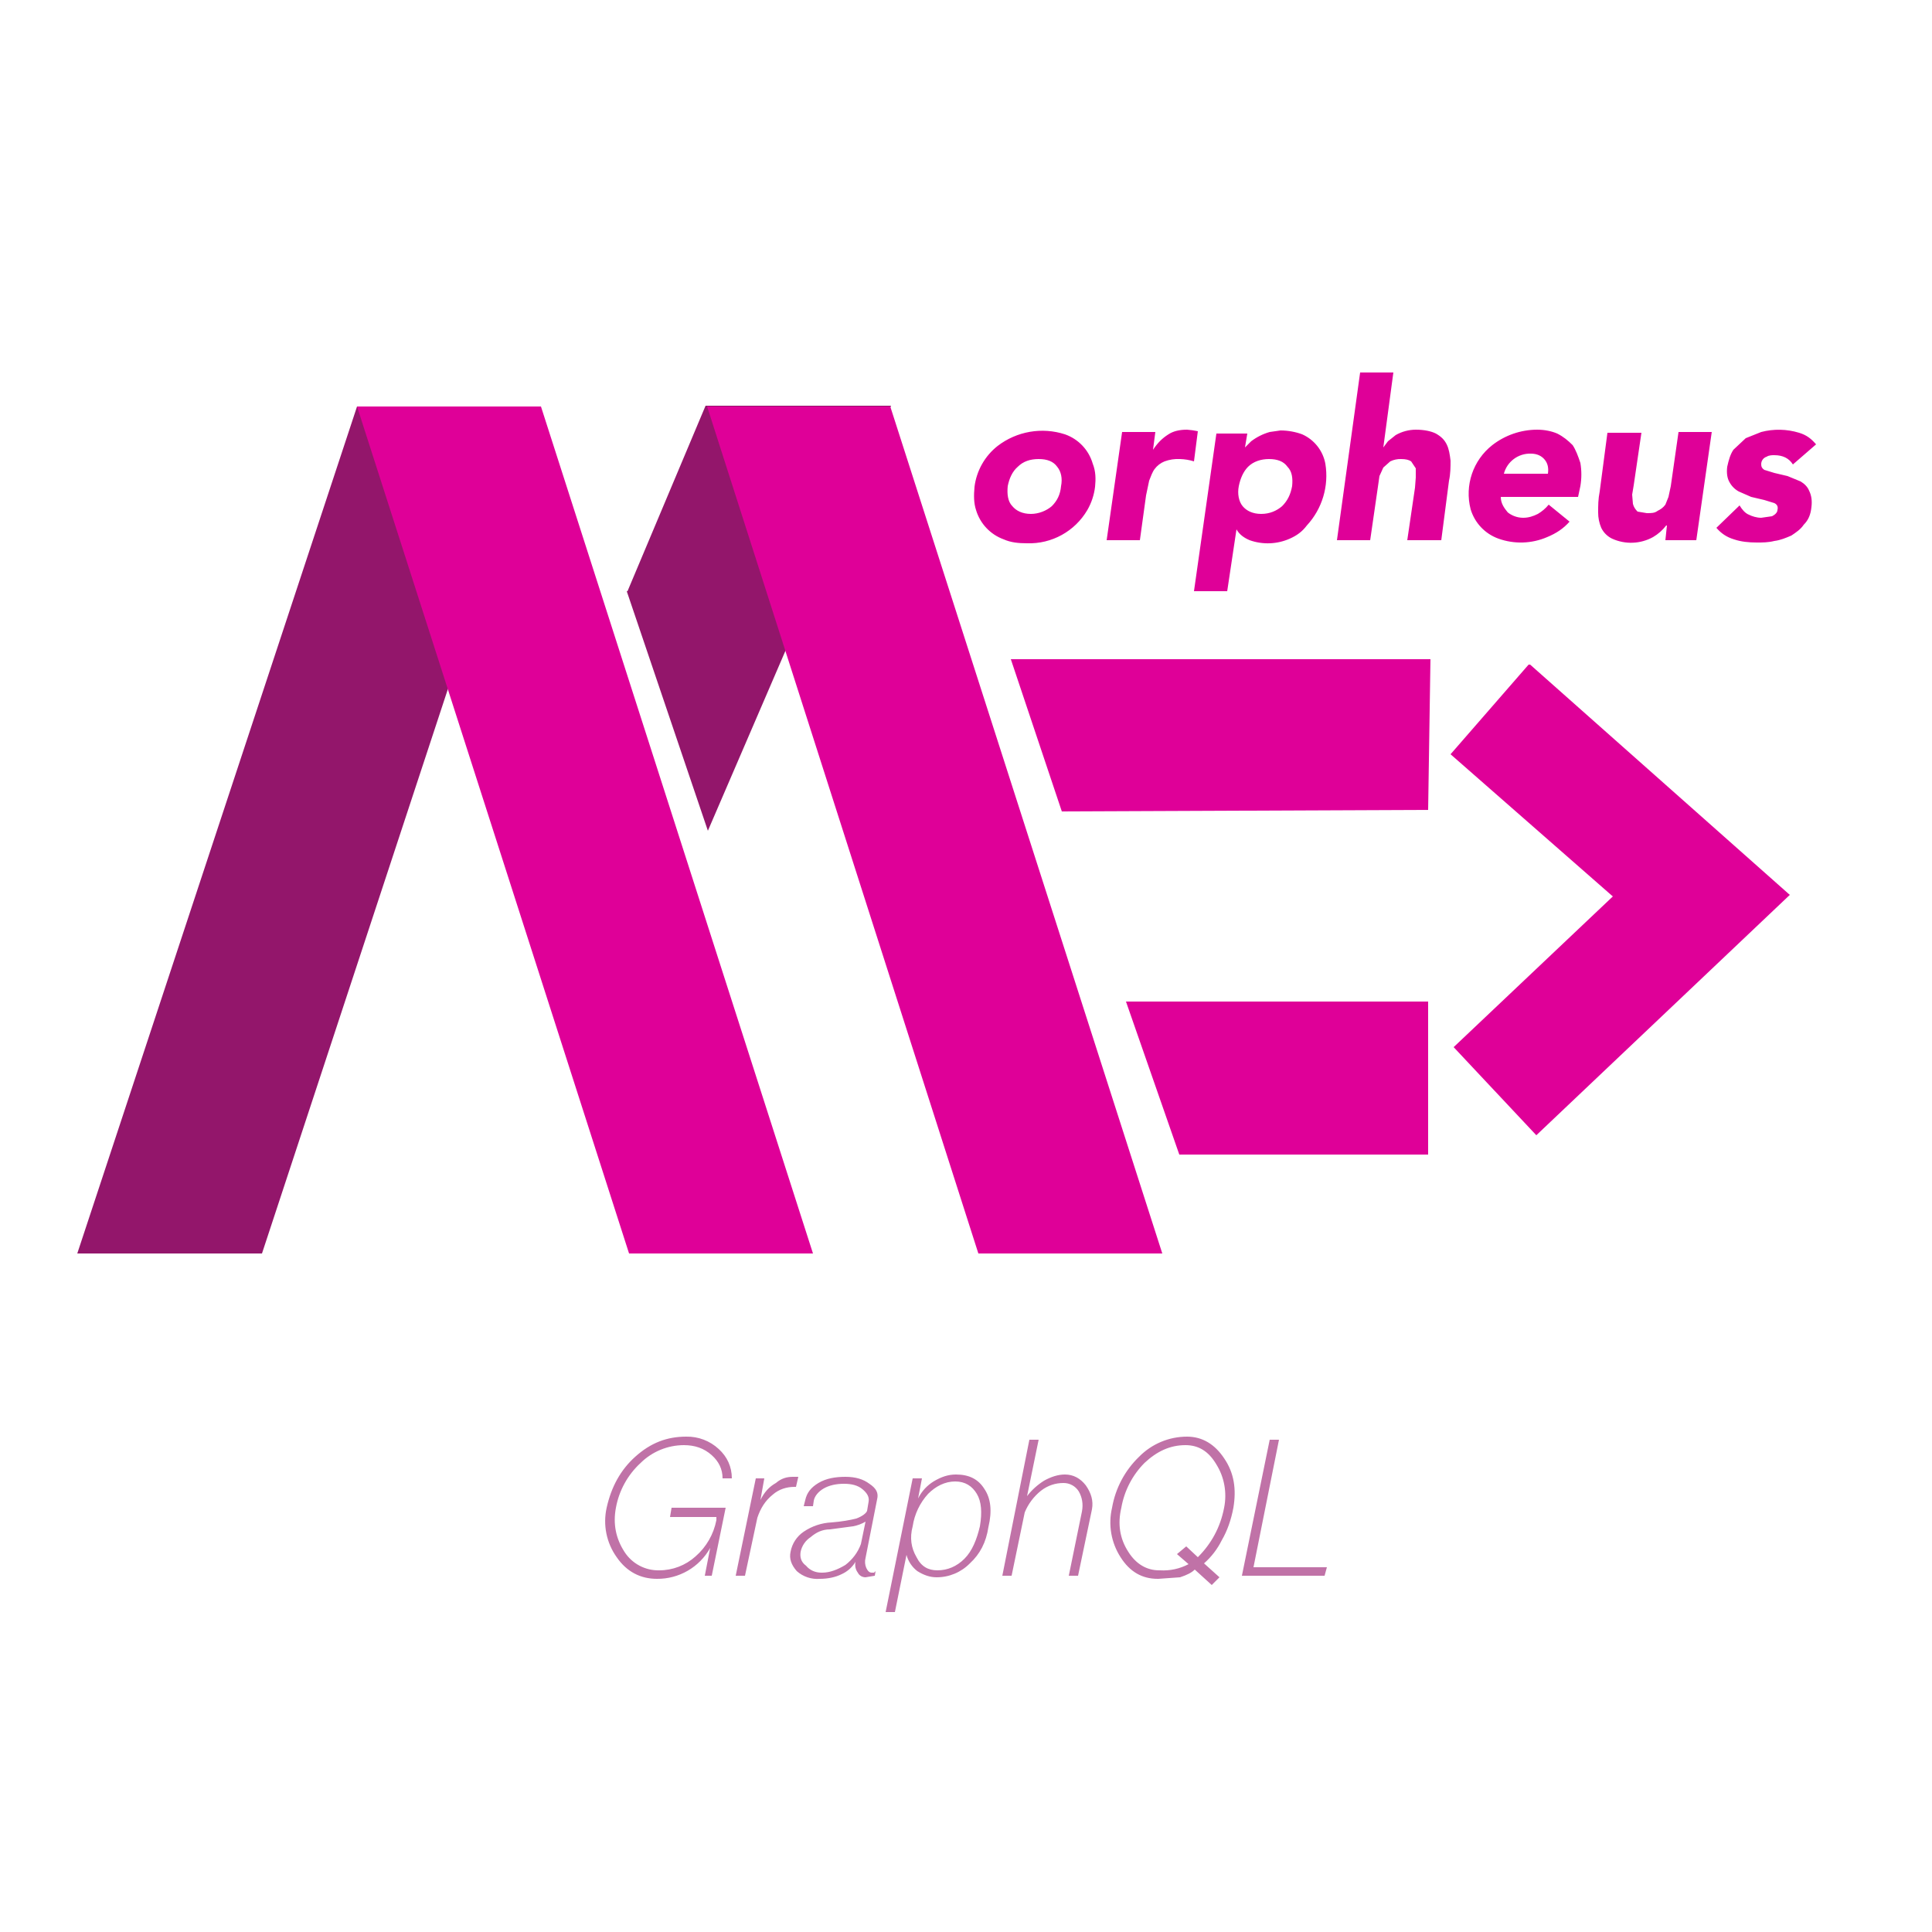
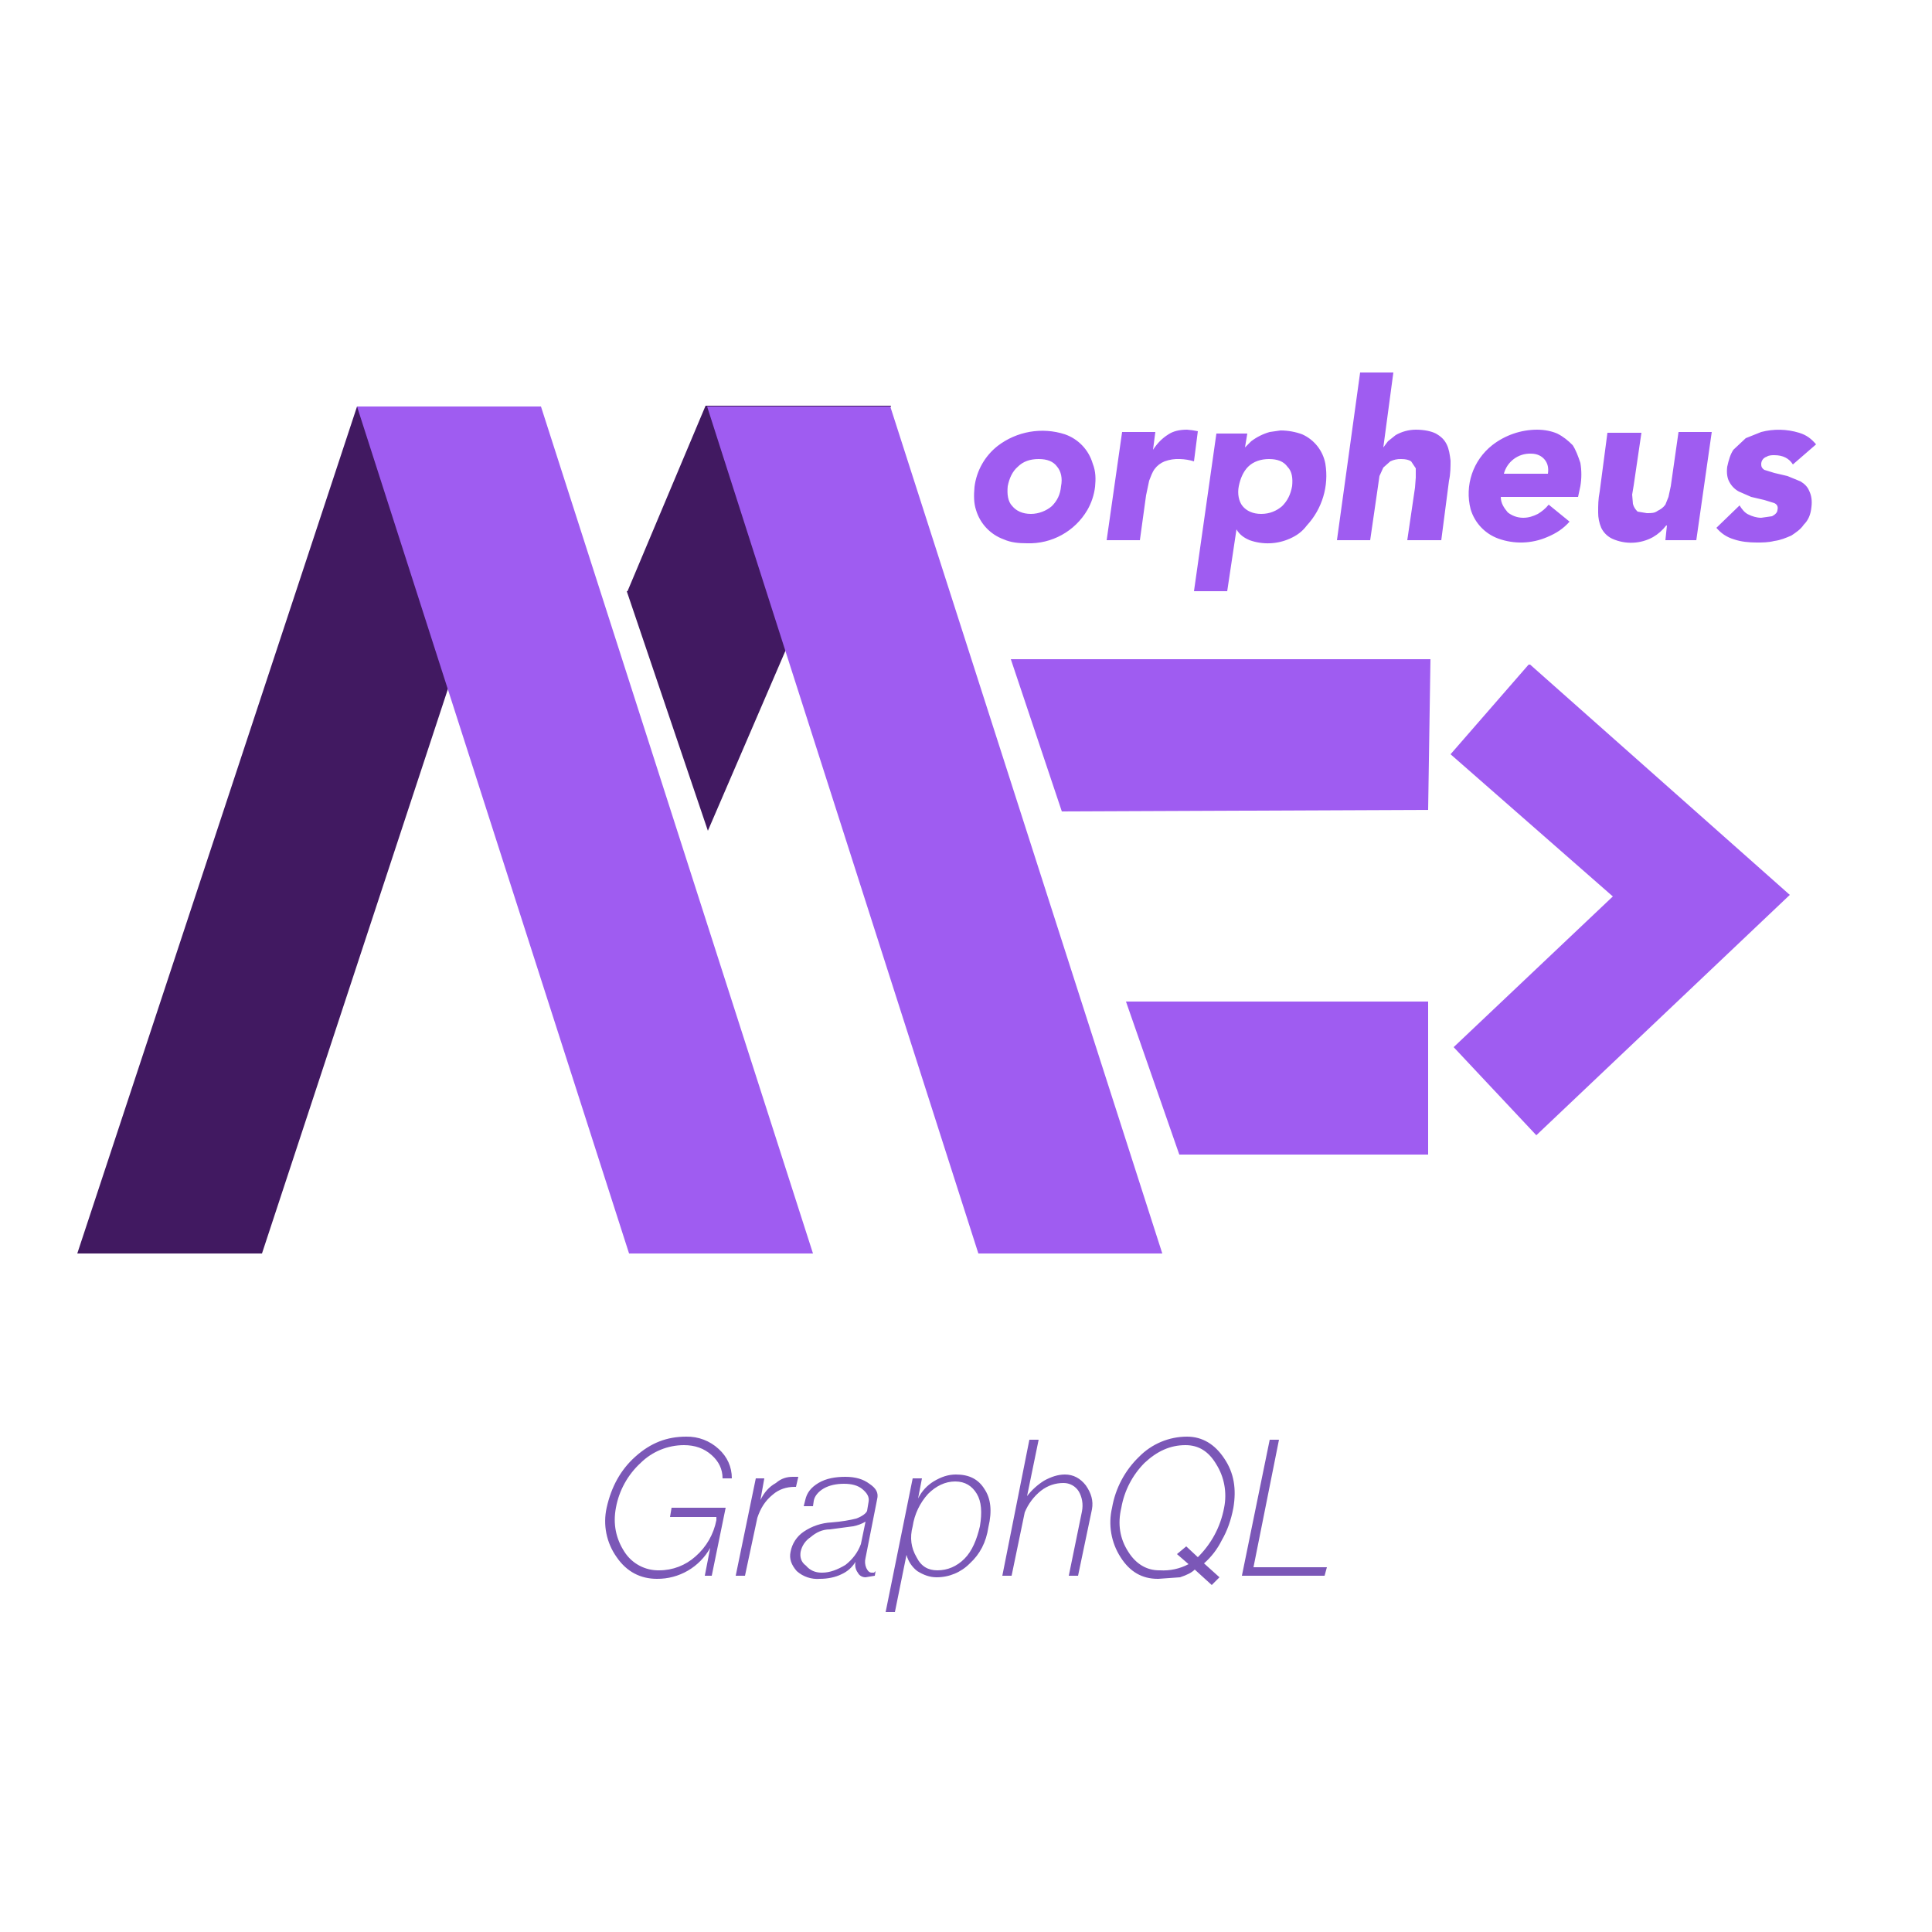
- <svg width="120px" height="120px" viewBox="0 0 250 250">
-   <path fill="#93166b" d="M46.2 52.6L10 162.2h23.9L70 52.6H46.2zm35 23.9l10.1-24h24l-23.7 55-10.5-31z" />
-   <path fill="#c072a7" d="M115.8 208.6h-1.2l3.5-17.3h1.2l-.5 2.6c.5-1 1.2-1.7 2-2.2 1-.6 1.9-.9 2.9-.9 1.7 0 2.9.6 3.7 1.9.8 1.2 1 2.8.5 4.9-.3 2-1.1 3.5-2.4 4.7a6 6 0 0 1-4.3 1.8c-.9 0-1.7-.3-2.5-.8a3.9 3.9 0 0 1-1.4-2.1l-1.5 7.4zm34-4.3c-2 0-3.6-.9-4.8-2.8a8.3 8.3 0 0 1-1.1-6.4 12 12 0 0 1 3.5-6.6 8.7 8.7 0 0 1 6.2-2.6c2 0 3.6 1 4.8 2.8 1.3 1.9 1.6 4 1.2 6.4-.3 1.6-.8 3-1.5 4.2a9.7 9.7 0 0 1-2.3 3l2 1.8-1 1-2.2-2c-.4.4-1 .7-1.9 1l-2.8.2zm-57.7-.4h-.9l.7-3.6a7.8 7.8 0 0 1-6.9 4c-2.1 0-3.9-.9-5.2-2.8a8 8 0 0 1-1.3-6.4c.6-2.7 1.8-4.9 3.7-6.6 2-1.8 4.1-2.6 6.6-2.6a6 6 0 0 1 4.2 1.6c1.1 1 1.7 2.3 1.7 3.8h-1.2c0-1.2-.5-2.2-1.4-3-1-.9-2.2-1.3-3.6-1.3a8 8 0 0 0-5.6 2.3 10.4 10.4 0 0 0-3.2 5.8c-.4 2.1 0 4 1.1 5.7a5.2 5.2 0 0 0 4.5 2.4 7 7 0 0 0 4.7-1.8 8.3 8.3 0 0 0 2.7-4.7v-.4h-6l.2-1.2h7l-1.8 8.8zm13.2-9H104l.2-.8c.2-.9.7-1.6 1.7-2.2 1-.6 2.2-.8 3.5-.8 1.3 0 2.3.3 3.1.9.9.6 1.2 1.2 1 2l-1.5 7.6a2 2 0 0 0 .1 1.3c.2.4.4.6.7.6h.3l.2-.2-.1.6-1.2.2c-.4 0-.8-.2-1-.6-.3-.4-.4-.9-.3-1.4a4 4 0 0 1-1.8 1.6c-.8.4-1.8.6-2.8.6a4 4 0 0 1-3-1c-.7-.8-1-1.6-.8-2.5a4 4 0 0 1 1.7-2.6 7 7 0 0 1 3.6-1.2c1.3-.1 2.4-.3 3.2-.5.8-.3 1.3-.7 1.4-1l.2-1.2c.1-.6-.2-1.1-.8-1.6-.6-.5-1.4-.7-2.4-.7s-1.9.2-2.6.6c-.7.4-1.2 1-1.3 1.6l-.1.7zm-8.9 9h-1.2l2.6-12.6h1.1l-.5 2.8c.5-1 1.1-1.7 2-2.2.7-.6 1.4-.8 2.2-.8h.7l-.3 1.3h-.2c-1 0-2 .3-2.8 1-1 .8-1.6 1.8-2 3l-1.6 7.5zm75 0h-10.7l3.6-17.6h1.2l-3.3 16.5h9.5l-.3 1.1zm-40.5 0h-1.2l3.5-17.6h1.2l-1.5 7.3c.6-.8 1.4-1.5 2.2-2 .9-.5 1.8-.8 2.7-.8 1.1 0 2 .5 2.7 1.4.7 1 1 2 .8 3.1l-1.8 8.6h-1.2l1.7-8.3c.2-1 0-1.9-.4-2.6a2.3 2.3 0 0 0-2-1.1c-1 0-2 .3-2.9 1a7 7 0 0 0-2.1 2.8l-1.7 8.2zm-24.5-.4c1 0 2-.4 3-1 .9-.7 1.6-1.6 2-2.7l.6-2.9a5 5 0 0 1-1.6.6l-3 .4c-1 0-1.8.4-2.5 1a3 3 0 0 0-1.3 1.9c-.1.6 0 1.3.7 1.8.5.6 1.2.9 2 .9zm14.9-.3c1.3 0 2.5-.5 3.5-1.5s1.6-2.5 2-4.2c.3-1.8.2-3.2-.4-4.2-.6-1-1.5-1.6-2.8-1.6-1.3 0-2.5.6-3.5 1.6a8 8 0 0 0-2 4.2c-.4 1.5-.2 2.8.5 4 .6 1.2 1.5 1.7 2.7 1.7zm28.8 0a7 7 0 0 0 3.7-.8l-1.5-1.3 1.2-1 1.5 1.4c1.7-1.7 2.9-3.8 3.4-6.4.4-2 0-4-1-5.6-1-1.7-2.3-2.5-4-2.5-2 0-3.7.8-5.3 2.3a10.9 10.9 0 0 0-3 5.8c-.5 2.1-.2 4 .9 5.7 1 1.6 2.4 2.4 4 2.4z" />
-   <path fill="#df0098" d="M91.5 52.6h23.7l35.2 109.6h-23.8L91.5 52.6zm-45.3 0H70l35.2 109.6H81.4L46.2 52.6zm99.5 77h39.1v19.8h-32.2l-6.9-19.8zM198 86l33.6 29.8-32.8 31.1-10.7-11.4 20.6-19.5-21-18.4L197.8 86zm-67.2-.7l6.6 19.7 47.4-.2.3-19.5h-54.3zm28-8.8h-4.3l2.9-20.4h4l-.3 1.8.8-.8a7.2 7.2 0 0 1 2.4-1.2l1.4-.2c1 0 2 .2 2.8.5a5.2 5.2 0 0 1 3 3.8 9.5 9.5 0 0 1-2.4 8c-.6.8-1.3 1.3-2.2 1.7a7 7 0 0 1-5.2.2c-.7-.3-1.3-.7-1.7-1.4l-1.2 8zM126.1 63a8 8 0 0 1 3-5.3 9.5 9.5 0 0 1 8.7-1.5 5.7 5.7 0 0 1 3.6 3.8c.4 1 .4 2 .3 3a7.9 7.9 0 0 1-1 3 8.7 8.7 0 0 1-7.8 4.3c-1.1 0-2.1-.1-3-.5a5.8 5.8 0 0 1-3.6-3.8c-.3-.9-.3-1.9-.2-3zM232 60.1c-.5-.8-1.3-1.2-2.4-1.2-.3 0-.7 0-1 .2a1 1 0 0 0-.7 1c0 .3.1.5.4.7l1.3.4 1.7.4 1.7.7c.5.3.9.7 1.1 1.2.3.6.4 1.3.3 2.1-.1 1-.4 1.7-1 2.3-.4.6-1 1-1.6 1.4-.7.3-1.4.6-2.2.7-.8.2-1.5.2-2.3.2-1 0-2-.1-2.9-.4-1-.3-1.7-.8-2.3-1.5l3-2.9c.3.5.7 1 1.2 1.2.4.2 1 .4 1.6.4l1.4-.2c.4-.2.7-.5.7-.8.1-.4 0-.7-.4-.9l-1.3-.4-1.7-.4-1.6-.7a3 3 0 0 1-1.2-1.2c-.3-.5-.4-1.2-.3-2 .2-.9.4-1.6.8-2.2l1.6-1.5 2-.8a9 9 0 0 1 4.9.1c1 .3 1.6.8 2.2 1.5l-3 2.6zM215.6 68a5.8 5.8 0 0 1-1.7 1.5 5.9 5.9 0 0 1-5.3.2 3 3 0 0 1-1.4-1.4 5 5 0 0 1-.4-2c0-.9 0-1.7.2-2.7l1-7.6h4.4l-1 6.8-.2 1.2.1 1.2c.1.4.3.7.6 1l1.2.2c.6 0 1 0 1.4-.3.4-.2.7-.4 1-.8l.4-1 .3-1.4 1-7h4.3l-2 14h-4l.2-1.9zm-21.4-3.7c0 .8.4 1.4.9 2 .5.4 1.2.7 2 .7.7 0 1.3-.2 1.9-.5.5-.3 1-.7 1.4-1.2l2.7 2.2c-.8.9-1.7 1.5-2.9 2a8.6 8.6 0 0 1-6.3.2 5.8 5.8 0 0 1-3.6-3.8 8 8 0 0 1 2.8-8.3 9.5 9.5 0 0 1 5.8-2c1 0 1.9.2 2.6.5.8.4 1.4.9 2 1.5.4.6.7 1.4 1 2.3a9 9 0 0 1 0 3l-.3 1.4h-10zm-46.7 5.6h-4.3l2-14h4.3l-.3 2.3c.6-.9 1.2-1.5 2-2 .6-.4 1.4-.6 2.4-.6a9.8 9.8 0 0 1 1.4.2l-.5 3.9a6.8 6.8 0 0 0-1.8-.3 5 5 0 0 0-2 .3 3 3 0 0 0-1.3 1c-.3.4-.5 1-.7 1.5l-.4 1.9-.8 5.8zm29.9 0H173l3-21.7h4.3l-1.3 9.7.6-.8 1-.8a5.3 5.3 0 0 1 2.6-.7c1.1 0 2 .2 2.6.5.7.4 1.1.8 1.4 1.4.3.6.4 1.3.5 2.1 0 .8 0 1.7-.2 2.6l-1 7.7h-4.4l1-6.8.1-1.3v-1.2l-.6-.9c-.3-.2-.7-.3-1.3-.3a3 3 0 0 0-1.4.3l-.9.8-.5 1.1-.2 1.4-1 6.9zm-47-7c-.1 1 0 2 .6 2.6.5.6 1.3 1 2.4 1 1 0 2-.4 2.7-1 .7-.7 1.1-1.5 1.2-2.6.2-1 0-1.9-.5-2.5-.5-.7-1.3-1-2.4-1-1.1 0-2 .3-2.7 1-.7.6-1.1 1.5-1.3 2.5zm29.9 0c-.2 1 0 2 .5 2.6.5.6 1.3 1 2.4 1 1.1 0 2-.4 2.7-1 .7-.7 1.1-1.5 1.3-2.6.1-1 0-1.9-.6-2.5-.5-.7-1.3-1-2.4-1-1 0-2 .3-2.7 1-.6.6-1 1.5-1.2 2.5zm40-1.6c.1-.7 0-1.3-.4-1.8s-1-.8-1.8-.8a3.5 3.5 0 0 0-3.5 2.6h5.7z" />
+ <svg width="150px" height="150px" viewBox="0 0 250 250">
+   <path fill="#7b57b7" d="M115.8 208.6h-1.2l3.5-17.3h1.2l-.5 2.6c.5-1 1.2-1.7 2-2.2 1-.6 1.9-.9 2.9-.9 1.7 0 2.9.6 3.7 1.9.8 1.2 1 2.8.5 4.9-.3 2-1.1 3.5-2.4 4.7a6 6 0 0 1-4.3 1.8c-.9 0-1.7-.3-2.5-.8a3.9 3.9 0 0 1-1.4-2.1l-1.5 7.4zm34-4.3c-2 0-3.6-.9-4.8-2.8a8.3 8.3 0 0 1-1.1-6.4 12 12 0 0 1 3.5-6.6 8.7 8.7 0 0 1 6.2-2.6c2 0 3.6 1 4.8 2.8 1.3 1.9 1.6 4 1.2 6.4-.3 1.6-.8 3-1.5 4.2a9.7 9.7 0 0 1-2.3 3l2 1.8-1 1-2.2-2c-.4.4-1 .7-1.9 1l-2.8.2zm-57.7-.4h-.9l.7-3.6a7.8 7.8 0 0 1-6.9 4c-2.1 0-3.9-.9-5.2-2.8a8 8 0 0 1-1.3-6.4c.6-2.7 1.8-4.9 3.7-6.6 2-1.8 4.1-2.6 6.6-2.6a6 6 0 0 1 4.2 1.6c1.1 1 1.7 2.3 1.7 3.8h-1.2c0-1.2-.5-2.2-1.4-3-1-.9-2.2-1.3-3.6-1.3a8 8 0 0 0-5.6 2.3 10.4 10.4 0 0 0-3.2 5.8c-.4 2.1 0 4 1.1 5.7a5.2 5.2 0 0 0 4.5 2.4 7 7 0 0 0 4.7-1.8 8.3 8.3 0 0 0 2.7-4.7v-.4h-6l.2-1.2h7l-1.8 8.8zm13.2-9H104l.2-.8c.2-.9.7-1.6 1.7-2.2 1-.6 2.2-.8 3.5-.8 1.3 0 2.3.3 3.1.9.9.6 1.2 1.2 1 2l-1.5 7.6a2 2 0 0 0 .1 1.3c.2.4.4.6.7.6h.3l.2-.2-.1.6-1.2.2c-.4 0-.8-.2-1-.6-.3-.4-.4-.9-.3-1.4a4 4 0 0 1-1.8 1.6c-.8.4-1.8.6-2.8.6a4 4 0 0 1-3-1c-.7-.8-1-1.6-.8-2.5a4 4 0 0 1 1.7-2.6 7 7 0 0 1 3.6-1.2c1.3-.1 2.4-.3 3.2-.5.8-.3 1.3-.7 1.4-1l.2-1.2c.1-.6-.2-1.1-.8-1.6-.6-.5-1.4-.7-2.4-.7s-1.9.2-2.6.6c-.7.4-1.2 1-1.3 1.6l-.1.7zm-8.9 9h-1.2l2.6-12.6h1.1l-.5 2.8c.5-1 1.1-1.7 2-2.2.7-.6 1.4-.8 2.2-.8h.7l-.3 1.3h-.2c-1 0-2 .3-2.8 1-1 .8-1.6 1.8-2 3l-1.6 7.5zm75 0h-10.7l3.6-17.6h1.2l-3.3 16.5h9.5l-.3 1.1zm-40.5 0h-1.2l3.5-17.6h1.2l-1.5 7.3c.6-.8 1.4-1.5 2.2-2 .9-.5 1.8-.8 2.7-.8 1.1 0 2 .5 2.7 1.4.7 1 1 2 .8 3.1l-1.8 8.6h-1.2l1.7-8.3c.2-1 0-1.9-.4-2.6a2.3 2.3 0 0 0-2-1.1c-1 0-2 .3-2.9 1a7 7 0 0 0-2.1 2.8l-1.7 8.2zm-24.5-.4c1 0 2-.4 3-1 .9-.7 1.6-1.6 2-2.7l.6-2.9a5 5 0 0 1-1.6.6l-3 .4c-1 0-1.8.4-2.5 1a3 3 0 0 0-1.3 1.9c-.1.6 0 1.3.7 1.8.5.6 1.2.9 2 .9zm14.9-.3c1.3 0 2.5-.5 3.5-1.5s1.6-2.5 2-4.2c.3-1.8.2-3.2-.4-4.2-.6-1-1.5-1.6-2.8-1.6-1.3 0-2.5.6-3.5 1.6a8 8 0 0 0-2 4.2c-.4 1.5-.2 2.8.5 4 .6 1.2 1.5 1.7 2.7 1.7zm28.8 0a7 7 0 0 0 3.7-.8l-1.5-1.3 1.2-1 1.5 1.4c1.7-1.7 2.9-3.8 3.4-6.4.4-2 0-4-1-5.6-1-1.7-2.3-2.5-4-2.5-2 0-3.7.8-5.3 2.3a10.9 10.9 0 0 0-3 5.8c-.5 2.1-.2 4 .9 5.7 1 1.6 2.4 2.4 4 2.4z" />
+   <path fill="#411961" d="M46.2 52.6L10 162.2h23.9L70 52.6H46.2zm35 23.9l10.1-24h24l-23.7 55-10.5-31z" />
+   <path fill="#9f5cf1" d="M91.5 52.6h23.7l35.2 109.6h-23.8L91.5 52.6zm-45.3 0H70l35.2 109.6H81.4L46.2 52.6zm99.5 77h39.1v19.8h-32.2l-6.9-19.8zM198 86l33.6 29.8-32.8 31.1-10.7-11.4 20.6-19.5-21-18.4L197.8 86zm-67.2-.7l6.6 19.7 47.4-.2.3-19.5h-54.3zm28-8.8h-4.3l2.9-20.4h4l-.3 1.8.8-.8a7.2 7.2 0 0 1 2.4-1.2l1.4-.2c1 0 2 .2 2.8.5a5.2 5.2 0 0 1 3 3.8 9.5 9.5 0 0 1-2.4 8c-.6.8-1.3 1.3-2.2 1.7a7 7 0 0 1-5.2.2c-.7-.3-1.3-.7-1.7-1.4l-1.2 8zM126.1 63a8 8 0 0 1 3-5.3 9.5 9.5 0 0 1 8.7-1.5 5.7 5.7 0 0 1 3.6 3.8c.4 1 .4 2 .3 3a7.9 7.9 0 0 1-1 3 8.7 8.7 0 0 1-7.8 4.3c-1.1 0-2.1-.1-3-.5a5.8 5.8 0 0 1-3.6-3.8c-.3-.9-.3-1.9-.2-3zM232 60.1c-.5-.8-1.3-1.2-2.4-1.2-.3 0-.7 0-1 .2a1 1 0 0 0-.7 1c0 .3.1.5.4.7l1.3.4 1.7.4 1.7.7c.5.3.9.7 1.1 1.2.3.6.4 1.3.3 2.1-.1 1-.4 1.7-1 2.3-.4.6-1 1-1.6 1.4-.7.3-1.4.6-2.2.7-.8.2-1.5.2-2.3.2-1 0-2-.1-2.9-.4-1-.3-1.7-.8-2.3-1.5l3-2.9c.3.5.7 1 1.2 1.2.4.2 1 .4 1.6.4l1.4-.2c.4-.2.7-.5.7-.8.1-.4 0-.7-.4-.9l-1.3-.4-1.7-.4-1.6-.7a3 3 0 0 1-1.2-1.2c-.3-.5-.4-1.2-.3-2 .2-.9.4-1.6.8-2.2l1.6-1.5 2-.8a9 9 0 0 1 4.9.1c1 .3 1.6.8 2.2 1.5l-3 2.6zM215.6 68a5.8 5.8 0 0 1-1.7 1.5 5.9 5.9 0 0 1-5.3.2 3 3 0 0 1-1.4-1.4 5 5 0 0 1-.4-2c0-.9 0-1.7.2-2.7l1-7.6h4.4l-1 6.8-.2 1.2.1 1.2c.1.4.3.7.6 1l1.2.2c.6 0 1 0 1.4-.3.4-.2.7-.4 1-.8l.4-1 .3-1.4 1-7h4.3l-2 14h-4l.2-1.9zm-21.4-3.7c0 .8.4 1.4.9 2 .5.4 1.2.7 2 .7.7 0 1.3-.2 1.9-.5.5-.3 1-.7 1.4-1.2l2.7 2.2c-.8.9-1.7 1.5-2.9 2a8.6 8.6 0 0 1-6.3.2 5.8 5.8 0 0 1-3.6-3.8 8 8 0 0 1 2.8-8.3 9.5 9.5 0 0 1 5.8-2c1 0 1.9.2 2.6.5.8.4 1.4.9 2 1.5.4.6.7 1.4 1 2.3a9 9 0 0 1 0 3l-.3 1.4h-10zm-46.7 5.6h-4.3l2-14h4.3l-.3 2.3c.6-.9 1.2-1.5 2-2 .6-.4 1.4-.6 2.4-.6a9.8 9.8 0 0 1 1.4.2l-.5 3.9a6.8 6.8 0 0 0-1.8-.3 5 5 0 0 0-2 .3 3 3 0 0 0-1.3 1c-.3.4-.5 1-.7 1.5l-.4 1.9-.8 5.8zm29.9 0H173l3-21.7h4.3l-1.3 9.7.6-.8 1-.8a5.3 5.3 0 0 1 2.6-.7c1.1 0 2 .2 2.6.5.7.4 1.1.8 1.4 1.4.3.6.4 1.3.5 2.1 0 .8 0 1.7-.2 2.6l-1 7.7h-4.4l1-6.8.1-1.3v-1.2l-.6-.9c-.3-.2-.7-.3-1.3-.3a3 3 0 0 0-1.4.3l-.9.8-.5 1.1-.2 1.4-1 6.9zm-47-7c-.1 1 0 2 .6 2.6.5.6 1.3 1 2.4 1 1 0 2-.4 2.7-1 .7-.7 1.1-1.5 1.2-2.6.2-1 0-1.9-.5-2.5-.5-.7-1.3-1-2.4-1-1.1 0-2 .3-2.7 1-.7.6-1.1 1.5-1.3 2.5zm29.9 0c-.2 1 0 2 .5 2.6.5.6 1.3 1 2.4 1 1.1 0 2-.4 2.7-1 .7-.7 1.1-1.5 1.3-2.6.1-1 0-1.9-.6-2.5-.5-.7-1.3-1-2.4-1-1 0-2 .3-2.7 1-.6.6-1 1.5-1.2 2.5zm40-1.6c.1-.7 0-1.3-.4-1.8s-1-.8-1.8-.8a3.5 3.5 0 0 0-3.5 2.6h5.7z" />
</svg>
